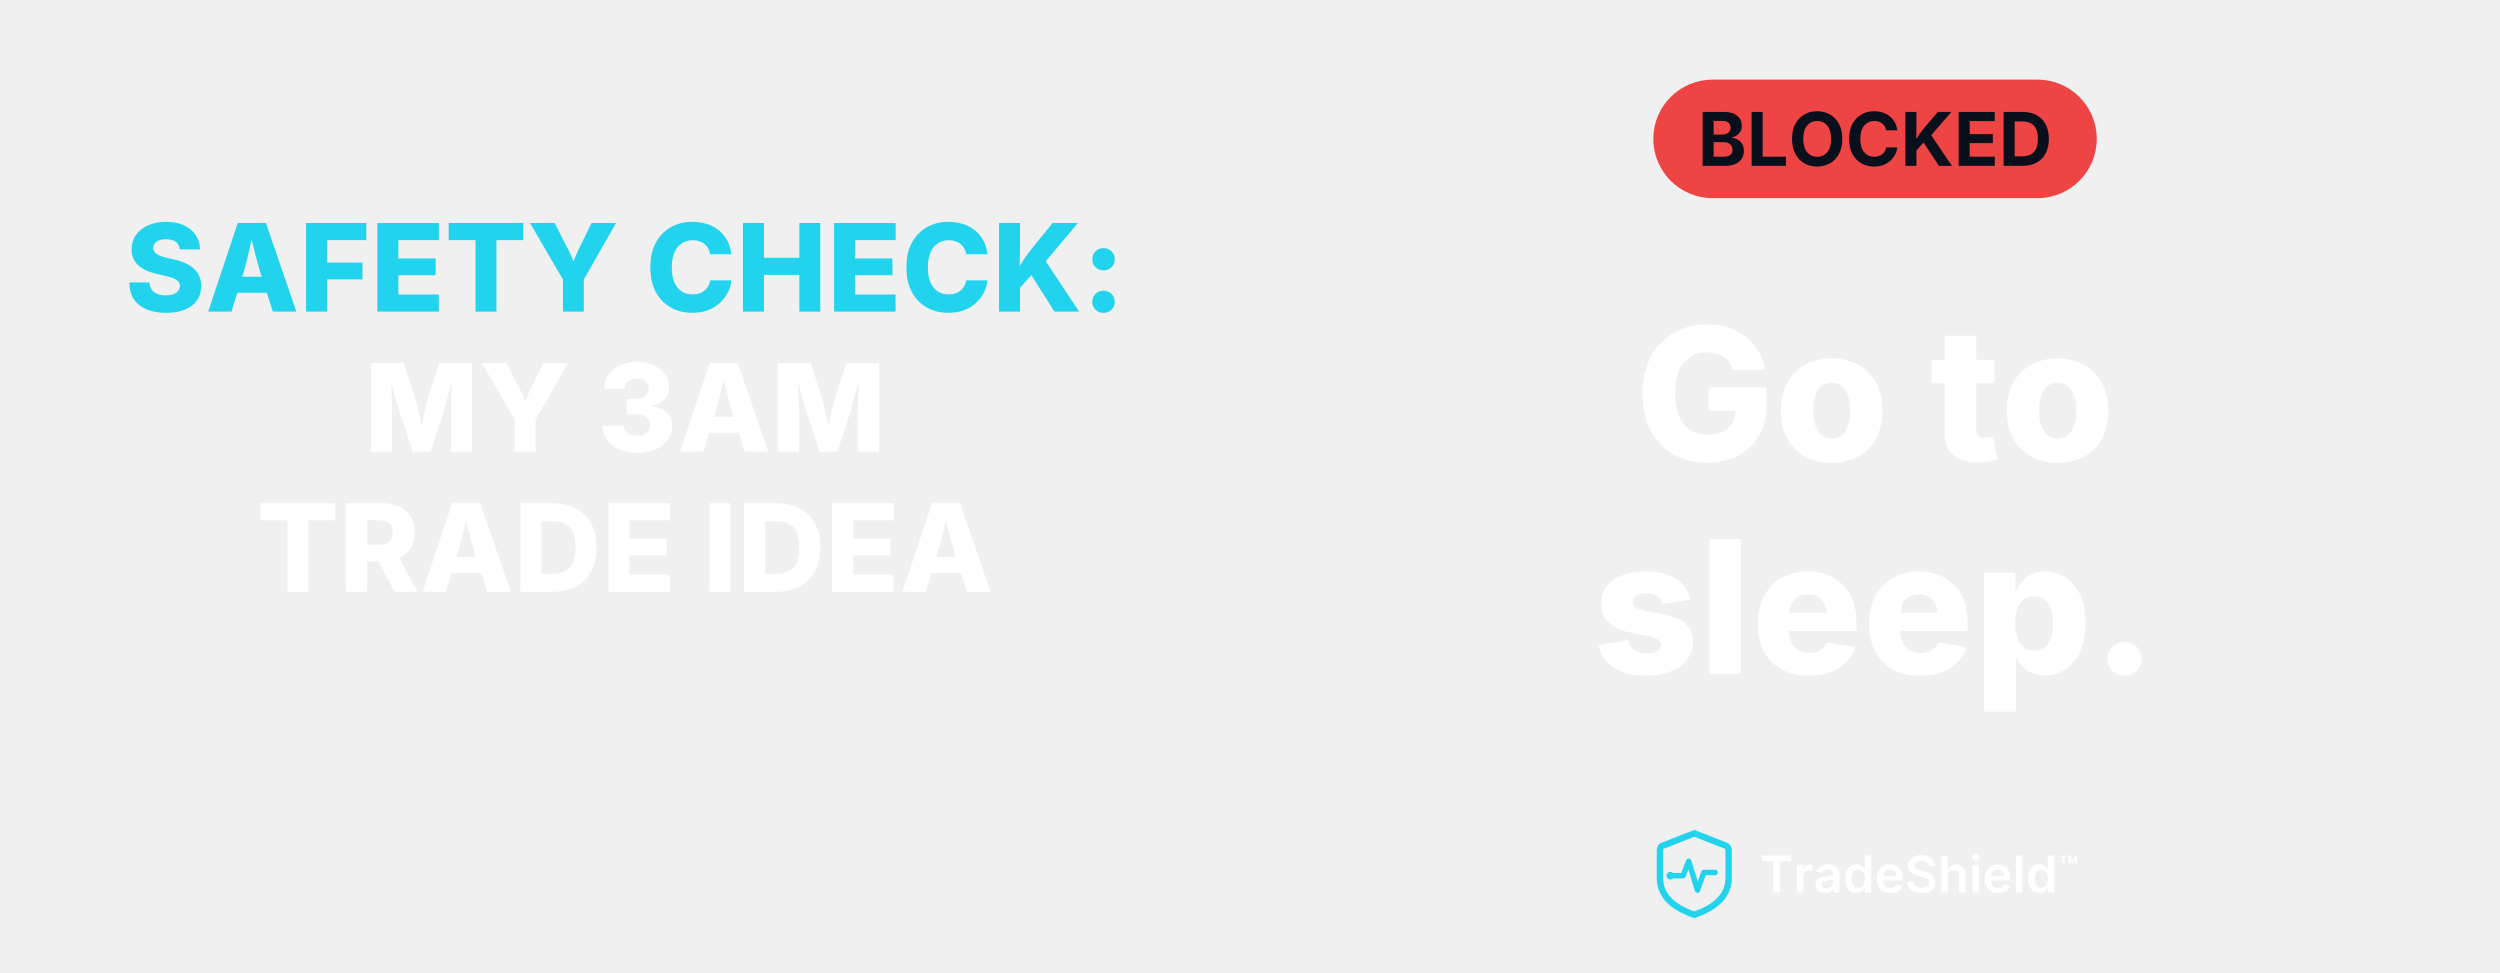
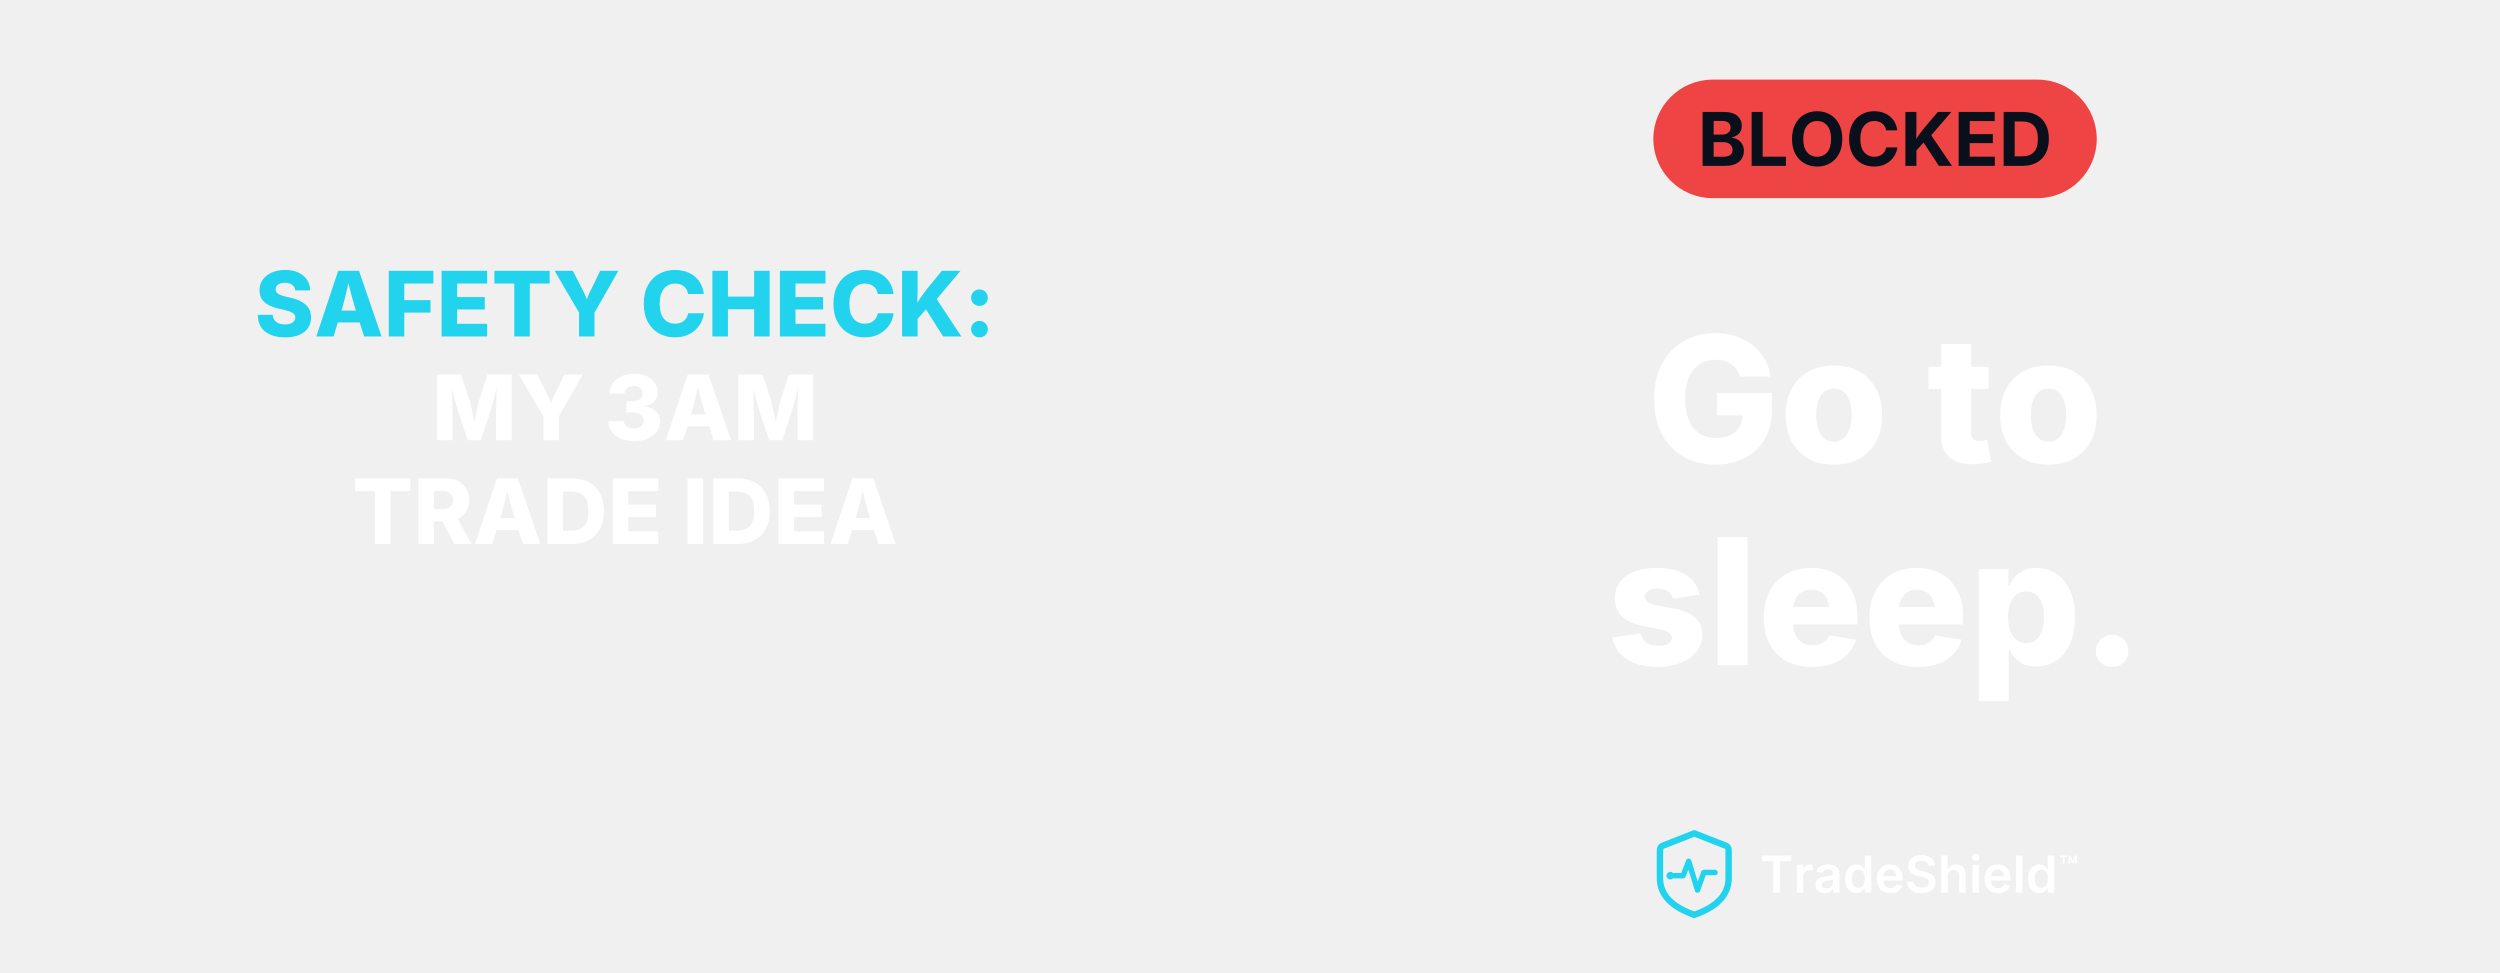
<svg xmlns="http://www.w3.org/2000/svg" width="9in" height="3.5in" viewBox="0 0 2700 1050">
  <rect x="1785.6" y="86.0" width="478.9" height="128.0" rx="64.0" fill="#EF4444" />
  <path fill="#0A0F1C" d="M1838.828 179.102V120.898H1861.914Q1871.484 120.898 1876.309 125.117Q1881.133 129.336 1881.133 135.859Q1881.133 141.016 1878.145 144.18Q1875.156 147.344 1870.664 148.359V148.945Q1873.945 149.102 1876.855 150.82Q1879.766 152.539 1881.582 155.645Q1883.398 158.75 1883.398 163.047Q1883.398 167.656 1881.133 171.289Q1878.867 174.922 1874.414 177.012Q1869.961 179.102 1863.398 179.102ZM1850.742 169.297H1861.055Q1866.328 169.297 1868.73 167.266Q1871.133 165.234 1871.133 161.914Q1871.133 158.281 1868.496 155.898Q1865.859 153.516 1861.367 153.516H1850.742ZM1850.742 145.352H1860.156Q1863.984 145.352 1866.523 143.32Q1869.062 141.289 1869.062 137.773Q1869.062 134.609 1866.816 132.617Q1864.57 130.625 1860.391 130.625H1850.742Z M1891.758 179.102V120.898H1903.672V169.219H1928.789V179.102Z M1962.539 179.883Q1954.844 179.883 1948.691 176.367Q1942.539 172.852 1938.965 166.172Q1935.391 159.492 1935.391 150.039Q1935.391 140.547 1938.965 133.848Q1942.539 127.148 1948.691 123.633Q1954.844 120.117 1962.539 120.117Q1970.273 120.117 1976.406 123.633Q1982.539 127.148 1986.113 133.848Q1989.688 140.547 1989.688 150.039Q1989.688 159.531 1986.113 166.191Q1982.539 172.852 1976.406 176.367Q1970.273 179.883 1962.539 179.883ZM1962.539 169.297Q1969.336 169.297 1973.457 164.355Q1977.578 159.414 1977.578 150.039Q1977.578 140.625 1973.457 135.664Q1969.336 130.703 1962.539 130.703Q1955.781 130.703 1951.641 135.684Q1947.5 140.664 1947.5 150.039Q1947.5 159.375 1951.641 164.336Q1955.781 169.297 1962.539 169.297Z M2024.062 179.883Q2016.289 179.883 2010.195 176.367Q2004.102 172.852 2000.566 166.172Q1997.031 159.492 1997.031 150.039Q1997.031 140.547 2000.586 133.848Q2004.141 127.148 2010.273 123.633Q2016.406 120.117 2024.062 120.117Q2030.664 120.117 2036.016 122.559Q2041.367 125.0 2044.805 129.629Q2048.242 134.258 2049.102 140.781H2037.031Q2036.211 136.055 2032.754 133.379Q2029.297 130.703 2024.297 130.703Q2017.5 130.703 2013.32 135.742Q2009.141 140.781 2009.141 150.039Q2009.141 159.492 2013.34 164.395Q2017.539 169.297 2024.258 169.297Q2029.219 169.297 2032.715 166.621Q2036.211 163.945 2037.07 159.18H2049.141Q2048.477 164.609 2045.312 169.316Q2042.148 174.023 2036.777 176.953Q2031.406 179.883 2024.062 179.883Z M2057.812 179.102V120.898H2069.727V136.797L2069.531 150.039Q2071.445 146.992 2073.594 144.062Q2075.742 141.133 2078.633 137.617L2092.891 120.898H2107.461L2085.703 146.094L2108.086 179.102H2093.984L2077.461 153.945L2069.727 162.461V179.102Z M2115.352 179.102V120.898H2154.297V130.781H2127.266V144.844H2152.266V154.57H2127.266V169.219H2154.375V179.102Z M2184.414 179.102H2163.945V120.898H2184.609Q2193.359 120.898 2199.668 124.395Q2205.977 127.891 2209.375 134.395Q2212.773 140.898 2212.773 149.961Q2212.773 159.062 2209.375 165.586Q2205.977 172.109 2199.609 175.605Q2193.242 179.102 2184.414 179.102ZM2175.859 168.828H2183.828Q2192.227 168.828 2196.562 164.297Q2200.898 159.766 2200.898 149.961Q2200.898 140.195 2196.582 135.684Q2192.266 131.172 2183.906 131.172H2175.859Z" />
-   <path fill="#22D3EE" d="M179.39 337.846Q161.403 337.846 150.642 329.687Q139.882 321.529 139.625 304.955H161.403Q161.788 311.957 166.574 315.49Q171.36 319.024 179.133 319.024Q186.199 319.024 190.246 316.165Q194.293 313.306 194.293 308.745Q194.293 304.634 190.471 302.225Q186.649 299.816 178.812 298.017L168.662 295.64Q156.263 292.814 149.197 286.39Q142.131 279.966 142.131 269.173Q142.131 260.308 146.916 253.66Q151.702 247.011 160.118 243.285Q168.533 239.559 179.39 239.559Q190.503 239.559 198.662 243.317Q206.82 247.075 211.317 253.788Q215.814 260.501 215.942 269.366H194.165Q193.715 264.163 189.925 261.272Q186.135 258.381 179.325 258.381Q172.516 258.381 169.047 261.015Q165.578 263.649 165.578 267.632Q165.578 272.064 169.433 274.473Q173.287 276.882 179.711 278.296L187.998 280.223Q201.874 283.306 209.55 290.308Q217.227 297.31 217.227 308.809Q217.227 322.428 207.206 330.137Q197.184 337.846 179.39 337.846Z M224.872 336.561 256.799 240.844H287.184L320.075 336.561H294.636L288.148 316.197H256.285L250.054 336.561ZM261.617 298.852H282.623L281.338 294.741Q278.833 286.518 276.456 277.525Q274.079 268.531 271.767 258.895Q269.582 268.595 267.43 277.589Q265.278 286.582 262.901 294.741Z M330.546 336.561V240.844H395.621V259.345H353.223V283.627H391.445V301.743H353.223V336.561Z M407.57 336.561V240.844H473.994V259.345H430.246V279.131H470.525V297.246H430.246V318.06H473.929V336.561Z M484.593 259.345V240.844H565.15V259.345H536.178V336.561H513.565V259.345Z M607.998 336.561V301.872L572.409 240.844H599.004L614.036 270.201Q617.056 276.047 619.368 282.535Q621.617 276.047 624.507 270.201L638.833 240.844H665.3L630.546 301.872V336.561Z M747.655 337.846Q734.743 337.846 724.497 332.128Q714.251 326.411 708.308 315.458Q702.366 304.505 702.366 288.767Q702.366 272.964 708.373 261.979Q714.379 250.994 724.657 245.276Q734.936 239.559 747.655 239.559Q759.026 239.559 768.084 243.67Q777.141 247.782 782.859 255.619Q788.576 263.456 789.925 274.634H766.991Q765.899 267.632 760.921 263.552Q755.942 259.473 748.233 259.473Q737.698 259.473 731.627 267.15Q725.557 274.827 725.557 288.767Q725.557 303.156 731.66 310.544Q737.762 317.931 748.105 317.931Q755.814 317.931 760.824 313.852Q765.835 309.773 767.056 302.771H789.989Q789.347 309.195 786.296 315.426Q783.244 321.657 777.912 326.732Q772.58 331.807 765.0 334.827Q757.42 337.846 747.655 337.846Z M802.388 336.561V240.844H825.064V278.424H863.287V240.844H885.899V336.561H863.287V296.925H825.064V336.561Z M900.867 336.561V240.844H967.291V259.345H923.544V279.131H963.822V297.246H923.544V318.06H967.227V336.561Z M1024.208 337.846Q1011.296 337.846 1001.049 332.128Q990.803 326.411 984.861 315.458Q978.919 304.505 978.919 288.767Q978.919 272.964 984.925 261.979Q990.931 250.994 1001.21 245.276Q1011.488 239.559 1024.208 239.559Q1035.578 239.559 1044.636 243.67Q1053.694 247.782 1059.411 255.619Q1065.128 263.456 1066.478 274.634H1043.544Q1042.452 267.632 1037.473 263.552Q1032.495 259.473 1024.786 259.473Q1014.251 259.473 1008.18 267.15Q1002.109 274.827 1002.109 288.767Q1002.109 303.156 1008.212 310.544Q1014.315 317.931 1024.657 317.931Q1032.366 317.931 1037.377 313.852Q1042.388 309.773 1043.608 302.771H1066.542Q1065.899 309.195 1062.848 315.426Q1059.797 321.657 1054.465 326.732Q1049.133 331.807 1041.552 334.827Q1033.972 337.846 1024.208 337.846Z M1078.94 336.561V240.844H1101.617V264.355L1101.231 287.482Q1104.058 282.6 1107.398 277.814Q1110.739 273.028 1115.557 266.989L1136.884 240.844H1164.122L1129.433 282.15L1165.471 336.561H1138.812L1113.822 297.054L1101.617 310.865V336.561Z M1191.809 337.91Q1186.67 337.91 1183.169 334.473Q1179.668 331.036 1179.668 325.961Q1179.668 320.822 1183.169 317.385Q1186.67 313.949 1191.809 313.949Q1196.949 313.949 1200.45 317.385Q1203.951 320.822 1203.951 325.961Q1203.951 331.036 1200.45 334.473Q1196.949 337.91 1191.809 337.91ZM1191.809 291.979Q1186.67 291.979 1183.169 288.542Q1179.668 285.105 1179.668 280.03Q1179.668 274.891 1183.169 271.454Q1186.67 268.017 1191.809 268.017Q1196.949 268.017 1200.45 271.454Q1203.951 274.891 1203.951 280.03Q1203.951 285.105 1200.45 288.542Q1196.949 291.979 1191.809 291.979Z" />
-   <path fill="#FFFFFF" d="M400.664 487.859V392.141H435.996L448.201 429.4Q449.165 432.677 450.418 437.944Q451.67 443.212 452.955 449.315Q454.24 455.418 455.396 461.135Q456.488 455.418 457.741 449.347Q458.994 443.276 460.246 437.976Q461.499 432.677 462.463 429.4L474.475 392.141H509.872V487.859H487.066V446.617Q487.066 442.955 487.227 437.013Q487.388 431.071 487.58 424.133Q487.773 417.195 487.901 410.771Q486.296 417.58 484.529 424.454Q482.762 431.328 481.156 437.141Q479.55 442.955 478.394 446.617L464.775 487.859H445.824L432.013 446.617Q430.921 443.084 429.315 437.495Q427.709 431.906 425.942 425.257Q424.176 418.608 422.57 411.863Q422.698 418.158 422.891 424.839Q423.084 431.52 423.244 437.27Q423.405 443.019 423.405 446.617V487.859Z M555.931 487.859V453.169L520.343 392.141H546.938L561.97 421.499Q564.989 427.345 567.302 433.833Q569.55 427.345 572.441 421.499L586.767 392.141H613.233L578.48 453.169V487.859Z M688.009 489.143Q677.152 489.143 668.769 485.418Q660.385 481.692 655.567 475.107Q650.749 468.522 650.685 459.914H673.426Q673.555 464.732 677.73 467.687Q681.906 470.642 688.201 470.642Q694.433 470.642 698.383 467.43Q702.334 464.218 702.334 459.015Q702.334 453.812 697.966 450.535Q693.597 447.259 686.274 447.259H676.959V431.071H686.274Q692.634 431.071 696.681 427.891Q700.728 424.711 700.728 419.636Q700.728 414.754 697.259 411.702Q693.79 408.651 688.266 408.651Q682.42 408.651 678.405 411.67Q674.39 414.69 674.325 419.7H652.548Q652.612 411.221 657.27 404.732Q661.927 398.244 669.989 394.55Q678.051 390.857 688.33 390.857Q698.48 390.857 706.221 394.454Q713.961 398.051 718.298 404.251Q722.634 410.45 722.634 418.223Q722.634 426.253 717.398 431.52Q712.163 436.788 703.876 438.009V438.715Q714.861 440.064 720.482 445.974Q726.103 451.884 726.103 460.749Q726.103 469.036 721.253 475.428Q716.403 481.82 707.794 485.482Q699.186 489.143 688.009 489.143Z M734.454 487.859 766.381 392.141H796.767L829.657 487.859H804.218L797.73 467.495H765.867L759.636 487.859ZM771.199 450.15H792.206L790.921 446.039Q788.415 437.816 786.039 428.822Q783.662 419.829 781.349 410.193Q779.165 419.893 777.013 428.887Q774.861 437.88 772.484 446.039Z M840.128 487.859V392.141H875.46L887.666 429.4Q888.63 432.677 889.882 437.944Q891.135 443.212 892.42 449.315Q893.704 455.418 894.861 461.135Q895.953 455.418 897.206 449.347Q898.458 443.276 899.711 437.976Q900.964 432.677 901.927 429.4L913.94 392.141H949.336V487.859H926.531V446.617Q926.531 442.955 926.692 437.013Q926.852 431.071 927.045 424.133Q927.238 417.195 927.366 410.771Q925.76 417.58 923.994 424.454Q922.227 431.328 920.621 437.141Q919.015 442.955 917.859 446.617L904.24 487.859H885.289L871.478 446.617Q870.385 443.084 868.779 437.495Q867.173 431.906 865.407 425.257Q863.64 418.608 862.034 411.863Q862.163 418.158 862.355 424.839Q862.548 431.52 862.709 437.27Q862.869 443.019 862.869 446.617V487.859Z" />
-   <path fill="#FFFFFF" d="M281.435 561.94V543.439H361.991V561.94H333.019V639.156H310.407V561.94Z M373.683 639.156V543.439H412.869Q429.058 543.439 438.405 552.015Q447.752 560.591 447.752 575.238Q447.752 585.131 443.415 592.069Q439.079 599.006 431.113 602.604L451.092 639.156H426.231L408.694 606.201H396.36V639.156ZM396.36 588.278H408.116Q424.24 588.278 424.24 575.238Q424.24 561.812 408.051 561.812H396.36Z M456.36 639.156 488.287 543.439H518.672L551.563 639.156H526.124L519.636 618.792H487.773L481.542 639.156ZM493.105 601.448H514.111L512.827 597.336Q510.321 589.113 507.944 580.12Q505.567 571.126 503.255 561.49Q501.071 571.191 498.919 580.184Q496.767 589.178 494.39 597.336Z M597.238 639.156H562.034V543.439H597.238Q611.82 543.439 622.355 549.188Q632.891 554.938 638.608 565.666Q644.325 576.394 644.325 591.298Q644.325 606.266 638.608 616.961Q632.891 627.657 622.355 633.407Q611.82 639.156 597.238 639.156ZM584.711 619.756H596.274Q608.608 619.756 615.128 613.3Q621.649 606.844 621.649 591.298Q621.649 575.752 615.096 569.296Q608.544 562.839 595.953 562.839H584.711Z M657.109 639.156V543.439H723.533V561.94H679.786V581.726H720.064V599.842H679.786V620.655H723.469V639.156Z M788.801 543.439V639.156H766.124V543.439Z M838.908 639.156H803.704V543.439H838.908Q853.49 543.439 864.026 549.188Q874.561 554.938 880.278 565.666Q885.996 576.394 885.996 591.298Q885.996 606.266 880.278 616.961Q874.561 627.657 864.026 633.407Q853.49 639.156 838.908 639.156ZM826.381 619.756H837.944Q850.278 619.756 856.799 613.3Q863.319 606.844 863.319 591.298Q863.319 575.752 856.767 569.296Q850.214 562.839 837.623 562.839H826.381Z M898.779 639.156V543.439H965.203V561.94H921.456V581.726H961.734V599.842H921.456V620.655H965.139V639.156Z M974.582 639.156 1006.51 543.439H1036.895L1069.786 639.156H1044.347L1037.859 618.792H1005.996L999.764 639.156ZM1011.328 601.448H1032.334L1031.049 597.336Q1028.544 589.113 1026.167 580.12Q1023.79 571.126 1021.478 561.49Q1019.293 571.191 1017.141 580.184Q1014.989 589.178 1012.612 597.336Z" />
-   <path fill="#FFFFFF" d="M1843.701 499.707Q1822.9 499.707 1807.178 490.674Q1791.455 481.641 1782.666 464.941Q1773.877 448.242 1773.877 425.293Q1773.877 401.465 1783.154 384.717Q1792.432 367.969 1808.154 359.131Q1823.877 350.293 1843.311 350.293Q1860.01 350.293 1873.584 356.592Q1887.158 362.891 1895.801 374.072Q1904.443 385.254 1906.201 399.707H1871.338Q1868.896 390.625 1861.816 385.596Q1854.736 380.566 1843.896 380.566Q1827.979 380.566 1818.555 392.139Q1809.131 403.711 1809.131 424.805Q1809.131 446.094 1818.311 457.764Q1827.49 469.434 1843.994 469.434Q1858.447 469.434 1866.309 462.5Q1874.17 455.566 1874.463 443.75H1845.361V418.457H1907.764V437.598Q1907.764 457.031 1899.512 470.947Q1891.26 484.863 1876.807 492.285Q1862.354 499.707 1843.701 499.707Z M1978.271 499.805Q1961.182 499.805 1948.877 492.725Q1936.572 485.645 1929.98 472.998Q1923.389 460.352 1923.389 443.555Q1923.389 426.758 1929.98 414.062Q1936.572 401.367 1948.877 394.287Q1961.182 387.207 1978.271 387.207Q1995.361 387.207 2007.617 394.287Q2019.873 401.367 2026.465 414.062Q2033.057 426.758 2033.057 443.555Q2033.057 460.352 2026.465 472.998Q2019.873 485.645 2007.617 492.725Q1995.361 499.805 1978.271 499.805ZM1978.271 473.73Q1988.037 473.73 1993.213 465.381Q1998.389 457.031 1998.389 443.359Q1998.389 429.688 1993.213 421.484Q1988.037 413.281 1978.271 413.281Q1968.506 413.281 1963.33 421.484Q1958.154 429.688 1958.154 443.359Q1958.154 457.031 1963.33 465.381Q1968.506 473.73 1978.271 473.73Z M2154.053 388.574V413.867H2134.424V464.355Q2134.424 472.852 2143.115 472.852Q2144.873 472.852 2148.047 472.412Q2151.221 471.973 2152.588 471.68L2156.982 496.484Q2151.221 498.145 2145.85 498.73Q2140.479 499.316 2135.693 499.316Q2118.311 499.316 2109.326 491.162Q2100.342 483.008 2100.342 467.383V413.867H2085.889V388.574H2100.342V362.598H2134.424V388.574Z M2222.217 499.805Q2205.127 499.805 2192.822 492.725Q2180.518 485.645 2173.926 472.998Q2167.334 460.352 2167.334 443.555Q2167.334 426.758 2173.926 414.062Q2180.518 401.367 2192.822 394.287Q2205.127 387.207 2222.217 387.207Q2239.307 387.207 2251.562 394.287Q2263.818 401.367 2270.41 414.062Q2277.002 426.758 2277.002 443.555Q2277.002 460.352 2270.41 472.998Q2263.818 485.645 2251.562 492.725Q2239.307 499.805 2222.217 499.805ZM2222.217 473.73Q2231.982 473.73 2237.158 465.381Q2242.334 457.031 2242.334 443.359Q2242.334 429.688 2237.158 421.484Q2231.982 413.281 2222.217 413.281Q2212.451 413.281 2207.275 421.484Q2202.1 429.688 2202.1 443.359Q2202.1 457.031 2207.275 465.381Q2212.451 473.73 2222.217 473.73Z" />
-   <path fill="#FFFFFF" d="M1777.441 729.805Q1756.445 729.805 1742.92 720.967Q1729.395 712.129 1726.562 696.504L1758.203 691.523Q1760.254 698.652 1765.137 702.266Q1770.02 705.879 1778.711 705.879Q1785.84 705.879 1789.941 703.389Q1794.043 700.898 1794.043 696.797Q1794.043 689.668 1780.664 687.031L1761.621 683.32Q1729.297 677.168 1729.297 651.875Q1729.297 635.566 1742.334 626.387Q1755.371 617.207 1777.344 617.207Q1797.852 617.207 1810.254 625.312Q1822.656 633.418 1825.488 647.48L1795.41 652.266Q1792.09 640.645 1777.93 640.645Q1771.777 640.645 1767.529 643.135Q1763.281 645.625 1763.281 649.824Q1763.281 653.145 1765.918 655.635Q1768.555 658.125 1775.586 659.492L1796.484 663.398Q1828.613 669.453 1828.613 692.891Q1828.613 704.121 1822.021 712.422Q1815.43 720.723 1803.906 725.264Q1792.383 729.805 1777.441 729.805Z M1880.176 582.246V727.754H1846.094V582.246Z M1953.613 729.805Q1927.93 729.805 1913.232 714.814Q1898.535 699.824 1898.535 673.555Q1898.535 656.758 1905.127 644.062Q1911.719 631.367 1923.828 624.287Q1935.938 617.207 1952.344 617.207Q1967.676 617.207 1979.541 623.604Q1991.406 630.0 1998.193 642.451Q2004.98 654.902 2004.98 672.871V681.465H1932.031Q1932.52 693.281 1938.525 699.189Q1944.531 705.098 1954.199 705.098Q1961.035 705.098 1966.016 702.217Q1970.996 699.336 1973.047 693.867L2003.418 698.848Q1999.316 713.008 1986.377 721.406Q1973.438 729.805 1953.613 729.805ZM1932.227 661.641H1972.656Q1971.68 652.363 1966.602 647.139Q1961.523 641.914 1952.637 641.914Q1943.652 641.914 1938.428 647.236Q1933.203 652.559 1932.227 661.641Z M2073.73 729.805Q2048.047 729.805 2033.35 714.814Q2018.652 699.824 2018.652 673.555Q2018.652 656.758 2025.244 644.062Q2031.836 631.367 2043.945 624.287Q2056.055 617.207 2072.461 617.207Q2087.793 617.207 2099.658 623.604Q2111.523 630.0 2118.311 642.451Q2125.098 654.902 2125.098 672.871V681.465H2052.148Q2052.637 693.281 2058.643 699.189Q2064.648 705.098 2074.316 705.098Q2081.152 705.098 2086.133 702.217Q2091.113 699.336 2093.164 693.867L2123.535 698.848Q2119.434 713.008 2106.494 721.406Q2093.555 729.805 2073.73 729.805ZM2052.344 661.641H2092.773Q2091.797 652.363 2086.719 647.139Q2081.641 641.914 2072.754 641.914Q2063.77 641.914 2058.545 647.236Q2053.32 652.559 2052.344 661.641Z M2142.969 768.574V618.574H2176.66V637.324H2177.832Q2179.883 632.441 2183.789 627.803Q2187.695 623.164 2193.848 620.186Q2200.0 617.207 2208.691 617.207Q2220.215 617.207 2230.127 623.262Q2240.039 629.316 2246.143 641.719Q2252.246 654.121 2252.246 673.262Q2252.246 691.816 2246.338 704.268Q2240.43 716.719 2230.518 723.018Q2220.605 729.316 2208.496 729.316Q2195.996 729.316 2188.525 723.408Q2181.055 717.5 2177.832 710.078H2177.051V768.574ZM2196.875 702.754Q2206.738 702.754 2211.963 694.648Q2217.188 686.543 2217.188 673.262Q2217.188 659.98 2211.963 651.924Q2206.738 643.867 2196.875 643.867Q2187.109 643.867 2181.689 651.777Q2176.27 659.688 2176.27 673.262Q2176.27 686.641 2181.689 694.697Q2187.109 702.754 2196.875 702.754Z M2294.531 729.805Q2286.719 729.805 2281.396 724.58Q2276.074 719.355 2276.074 711.641Q2276.074 703.828 2281.396 698.604Q2286.719 693.379 2294.531 693.379Q2302.344 693.379 2307.666 698.604Q2312.988 703.828 2312.988 711.641Q2312.988 719.355 2307.666 724.58Q2302.344 729.805 2294.531 729.805Z" />
+   <path fill="#22D3EE" d="M307.881 364.33Q294.557 364.33 286.587 358.287Q278.616 352.244 278.426 339.967H294.557Q294.843 345.153 298.388 347.771Q301.933 350.388 307.691 350.388Q312.925 350.388 315.923 348.27Q318.921 346.153 318.921 342.774Q318.921 339.729 316.09 337.944Q313.258 336.16 307.453 334.828L299.935 333.067Q290.751 330.973 285.516 326.215Q280.282 321.456 280.282 313.462Q280.282 306.895 283.827 301.97Q287.372 297.045 293.606 294.285Q299.839 291.525 307.881 291.525Q316.113 291.525 322.157 294.309Q328.2 297.093 331.531 302.065Q334.862 307.038 334.957 313.605H318.826Q318.493 309.75 315.685 307.609Q312.878 305.468 307.834 305.468Q302.79 305.468 300.22 307.419Q297.65 309.369 297.65 312.32Q297.65 315.603 300.506 317.388Q303.361 319.172 308.119 320.219L314.258 321.646Q324.536 323.931 330.222 329.117Q335.909 334.304 335.909 342.822Q335.909 352.91 328.486 358.62Q321.062 364.33 307.881 364.33Z M341.571 363.379 365.221 292.477H387.729L412.093 363.379H393.249L388.443 348.294H364.841L360.225 363.379ZM368.79 335.446H384.35L383.399 332.401Q381.543 326.31 379.782 319.648Q378.022 312.986 376.309 305.848Q374.691 313.034 373.097 319.695Q371.502 326.357 369.742 332.401Z M419.849 363.379V292.477H468.053V306.181H436.646V324.168H464.96V337.587H436.646V363.379Z M476.903 363.379V292.477H526.106V306.181H493.701V320.837H523.537V334.256H493.701V349.674H526.059V363.379Z M533.958 306.181V292.477H593.63V306.181H572.169V363.379H555.419V306.181Z M625.369 363.379V337.683L599.007 292.477H618.707L629.842 314.223Q632.078 318.553 633.791 323.36Q635.457 318.553 637.598 314.223L648.21 292.477H667.815L642.071 337.683V363.379Z M728.819 364.33Q719.254 364.33 711.664 360.095Q704.074 355.86 699.673 347.747Q695.271 339.634 695.271 327.975Q695.271 316.269 699.72 308.132Q704.17 299.995 711.783 295.76Q719.397 291.525 728.819 291.525Q737.241 291.525 743.951 294.571Q750.66 297.616 754.895 303.421Q759.13 309.227 760.13 317.507H743.142Q742.333 312.32 738.645 309.298Q734.957 306.276 729.247 306.276Q721.443 306.276 716.946 311.963Q712.449 317.649 712.449 327.975Q712.449 338.634 716.97 344.107Q721.491 349.579 729.152 349.579Q734.862 349.579 738.574 346.557Q742.285 343.536 743.189 338.349H760.177Q759.701 343.107 757.441 347.723Q755.181 352.339 751.231 356.098Q747.282 359.857 741.667 362.094Q736.052 364.33 728.819 364.33Z M769.361 363.379V292.477H786.159V320.314H814.472V292.477H831.222V363.379H814.472V334.019H786.159V363.379Z M842.309 363.379V292.477H891.512V306.181H859.107V320.837H888.942V334.256H859.107V349.674H891.464V363.379Z M933.672 364.33Q924.108 364.33 916.518 360.095Q908.928 355.86 904.527 347.747Q900.125 339.634 900.125 327.975Q900.125 316.269 904.574 308.132Q909.023 299.995 916.637 295.76Q924.251 291.525 933.672 291.525Q942.095 291.525 948.804 294.571Q955.514 297.616 959.749 303.421Q963.984 309.227 964.983 317.507H947.995Q947.187 312.32 943.499 309.298Q939.811 306.276 934.101 306.276Q926.297 306.276 921.8 311.963Q917.303 317.649 917.303 327.975Q917.303 338.634 921.824 344.107Q926.344 349.579 934.005 349.579Q939.716 349.579 943.427 346.557Q947.139 343.536 948.043 338.349H965.031Q964.555 343.107 962.295 347.723Q960.034 352.339 956.085 356.098Q952.135 359.857 946.52 362.094Q940.905 364.33 933.672 364.33Z M974.215 363.379V292.477H991.012V309.893L990.727 327.024Q992.821 323.407 995.295 319.862Q997.769 316.317 1001.338 311.844L1017.137 292.477H1037.313L1011.617 323.074L1038.312 363.379H1018.564L1000.054 334.114L991.012 344.345V363.379Z M1057.822 364.378Q1054.015 364.378 1051.422 361.832Q1048.828 359.286 1048.828 355.527Q1048.828 351.72 1051.422 349.174Q1054.015 346.629 1057.822 346.629Q1061.629 346.629 1064.222 349.174Q1066.815 351.72 1066.815 355.527Q1066.815 359.286 1064.222 361.832Q1061.629 364.378 1057.822 364.378ZM1057.822 330.355Q1054.015 330.355 1051.422 327.809Q1048.828 325.263 1048.828 321.504Q1048.828 317.697 1051.422 315.151Q1054.015 312.605 1057.822 312.605Q1061.629 312.605 1064.222 315.151Q1066.815 317.697 1066.815 321.504Q1066.815 325.263 1064.222 327.809Q1061.629 330.355 1057.822 330.355Z" />
+   <path fill="#FFFFFF" d="M471.788 475.451V404.549H497.96L507.001 432.148Q507.715 434.575 508.643 438.477Q509.571 442.379 510.522 446.9Q511.474 451.42 512.33 455.655Q513.139 451.42 514.067 446.924Q514.995 442.427 515.923 438.501Q516.851 434.575 517.565 432.148L526.463 404.549H552.683V475.451H535.79V444.901Q535.79 442.189 535.909 437.787Q536.028 433.386 536.171 428.246Q536.313 423.107 536.409 418.349Q535.219 423.393 533.91 428.484Q532.602 433.576 531.412 437.882Q530.222 442.189 529.366 444.901L519.278 475.451H505.24L495.01 444.901Q494.201 442.284 493.011 438.144Q491.821 434.004 490.513 429.079Q489.204 424.154 488.015 419.158Q488.11 423.821 488.252 428.77Q488.395 433.719 488.514 437.978Q488.633 442.236 488.633 444.901V475.451Z M586.801 475.451V449.755L560.439 404.549H580.139L591.274 426.296Q593.511 430.626 595.224 435.432Q596.889 430.626 599.03 426.296L609.642 404.549H629.247L603.503 449.755V475.451Z M684.636 476.403Q676.594 476.403 670.384 473.643Q664.174 470.883 660.606 466.005Q657.037 461.128 656.989 454.751H673.834Q673.929 458.32 677.022 460.509Q680.115 462.698 684.779 462.698Q689.394 462.698 692.321 460.319Q695.247 457.94 695.247 454.085Q695.247 450.231 692.012 447.804Q688.776 445.377 683.351 445.377H676.451V433.386H683.351Q688.062 433.386 691.06 431.03Q694.058 428.675 694.058 424.916Q694.058 421.299 691.488 419.039Q688.919 416.778 684.826 416.778Q680.496 416.778 677.522 419.015Q674.548 421.251 674.5 424.963H658.369Q658.417 418.682 661.867 413.876Q665.316 409.07 671.288 406.334Q677.26 403.597 684.874 403.597Q692.392 403.597 698.126 406.262Q703.86 408.927 707.072 413.519Q710.284 418.111 710.284 423.869Q710.284 429.817 706.406 433.719Q702.528 437.621 696.389 438.525V439.048Q704.527 440.048 708.69 444.425Q712.854 448.803 712.854 455.37Q712.854 461.508 709.261 466.243Q705.669 470.978 699.292 473.69Q692.916 476.403 684.636 476.403Z M719.04 475.451 742.69 404.549H765.197L789.561 475.451H770.717L765.911 460.366H742.309L737.693 475.451ZM746.259 447.518H761.819L760.867 444.473Q759.011 438.382 757.251 431.72Q755.49 425.058 753.777 417.921Q752.159 425.106 750.565 431.768Q748.971 438.43 747.21 444.473Z M797.317 475.451V404.549H823.489L832.53 432.148Q833.244 434.575 834.172 438.477Q835.1 442.379 836.052 446.9Q837.003 451.42 837.86 455.655Q838.669 451.42 839.597 446.924Q840.525 442.427 841.453 438.501Q842.38 434.575 843.094 432.148L851.993 404.549H878.212V475.451H861.319V444.901Q861.319 442.189 861.438 437.787Q861.557 433.386 861.7 428.246Q861.843 423.107 861.938 418.349Q860.748 423.393 859.44 428.484Q858.131 433.576 856.941 437.882Q855.752 442.189 854.895 444.901L844.807 475.451H830.77L820.539 444.901Q819.73 442.284 818.54 438.144Q817.351 434.004 816.042 429.079Q814.734 424.154 813.544 419.158Q813.639 423.821 813.782 428.77Q813.925 433.719 814.044 437.978Q814.163 442.236 814.163 444.901V475.451Z" />
+   <path fill="#FFFFFF" d="M383.47 530.326V516.621H443.142V530.326H421.681V587.523H404.931V530.326Z M451.802 587.523V516.621H480.829Q492.821 516.621 499.744 522.974Q506.668 529.327 506.668 540.176Q506.668 547.504 503.456 552.643Q500.244 557.783 494.343 560.447L509.142 587.523H490.727L477.736 563.112H468.6V587.523ZM468.6 549.836H477.308Q489.252 549.836 489.252 540.176Q489.252 530.231 477.26 530.231H468.6Z M513.044 587.523 536.694 516.621H559.202L583.565 587.523H564.722L559.916 572.439H536.313L531.698 587.523ZM540.263 559.591H555.823L554.872 556.545Q553.016 550.454 551.255 543.793Q549.494 537.131 547.781 529.993Q546.163 537.178 544.569 543.84Q542.975 550.502 541.215 556.545Z M617.398 587.523H591.322V516.621H617.398Q628.2 516.621 636.004 520.88Q643.808 525.139 648.043 533.086Q652.278 541.033 652.278 552.072Q652.278 563.16 648.043 571.083Q643.808 579.005 636.004 583.264Q628.2 587.523 617.398 587.523ZM608.119 573.153H616.685Q625.821 573.153 630.651 568.37Q635.481 563.588 635.481 552.072Q635.481 540.557 630.627 535.774Q625.773 530.992 616.447 530.992H608.119Z M661.748 587.523V516.621H710.951V530.326H678.545V544.982H708.381V558.401H678.545V573.819H710.903V587.523Z M759.297 516.621V587.523H742.499V516.621Z M796.413 587.523H770.337V516.621H796.413Q807.215 516.621 815.019 520.88Q822.823 525.139 827.058 533.086Q831.293 541.033 831.293 552.072Q831.293 563.16 827.058 571.083Q822.823 579.005 815.019 583.264Q807.215 587.523 796.413 587.523ZM787.134 573.153H795.7Q804.836 573.153 809.666 568.37Q814.496 563.588 814.496 552.072Q814.496 540.557 809.642 535.774Q804.788 530.992 795.462 530.992H787.134Z M840.763 587.523V516.621H889.966V530.326H857.56V544.982H887.396V558.401H857.56V573.819H889.918V587.523Z M896.913 587.523 920.563 516.621H943.07L967.434 587.523H948.59L943.784 572.439H920.182L915.566 587.523ZM924.132 559.591H939.692L938.74 556.545Q936.884 550.454 935.124 543.793Q933.363 537.131 931.65 529.993Q930.032 537.178 928.438 543.84Q926.844 550.502 925.083 556.545Z" />
+   <path fill="#FFFFFF" d="M1852.766 501.722Q1833.005 501.722 1818.069 493.14Q1803.132 484.559 1794.783 468.694Q1786.433 452.83 1786.433 431.028Q1786.433 408.392 1795.247 392.481Q1804.06 376.57 1818.997 368.174Q1833.933 359.778 1852.395 359.778Q1868.259 359.778 1881.155 365.762Q1894.05 371.746 1902.261 382.369Q1910.471 392.991 1912.141 406.722H1879.021Q1876.702 398.094 1869.976 393.316Q1863.25 388.538 1852.952 388.538Q1837.83 388.538 1828.877 399.532Q1819.924 410.525 1819.924 430.564Q1819.924 450.789 1828.645 461.875Q1837.366 472.962 1853.044 472.962Q1866.775 472.962 1874.243 466.375Q1881.711 459.788 1881.99 448.562H1854.343V424.534H1913.625V442.718Q1913.625 461.18 1905.786 474.4Q1897.947 487.62 1884.216 494.671Q1870.486 501.722 1852.766 501.722Z M1980.608 501.814Q1964.373 501.814 1952.683 495.088Q1940.994 488.362 1934.731 476.348Q1928.469 464.334 1928.469 448.377Q1928.469 432.42 1934.731 420.359Q1940.994 408.299 1952.683 401.573Q1964.373 394.847 1980.608 394.847Q1996.843 394.847 2008.486 401.573Q2020.129 408.299 2026.392 420.359Q2032.654 432.42 2032.654 448.377Q2032.654 464.334 2026.392 476.348Q2020.129 488.362 2008.486 495.088Q1996.843 501.814 1980.608 501.814ZM1980.608 477.044Q1989.885 477.044 1994.802 469.112Q1999.719 461.18 1999.719 448.191Q1999.719 435.203 1994.802 427.41Q1989.885 419.617 1980.608 419.617Q1971.331 419.617 1966.414 427.41Q1961.497 435.203 1961.497 448.191Q1961.497 461.18 1966.414 469.112Q1971.331 477.044 1980.608 477.044Z M2147.6 396.146V420.174H2128.953V468.138Q2128.953 476.209 2137.209 476.209Q2138.879 476.209 2141.895 475.792Q2144.91 475.374 2146.208 475.096L2150.383 498.66Q2144.91 500.237 2139.807 500.794Q2134.705 501.351 2130.159 501.351Q2113.645 501.351 2105.11 493.604Q2096.575 485.857 2096.575 471.014V420.174H2082.844V396.146H2096.575V371.468H2128.953V396.146Z M2212.356 501.814Q2196.121 501.814 2184.431 495.088Q2172.742 488.362 2166.479 476.348Q2160.217 464.334 2160.217 448.377Q2160.217 432.42 2166.479 420.359Q2172.742 408.299 2184.431 401.573Q2196.121 394.847 2212.356 394.847Q2228.591 394.847 2240.234 401.573Q2251.877 408.299 2258.14 420.359Q2264.402 432.42 2264.402 448.377Q2264.402 464.334 2258.14 476.348Q2251.877 488.362 2240.234 495.088Q2228.591 501.814 2212.356 501.814ZM2212.356 477.044Q2221.633 477.044 2226.55 469.112Q2231.467 461.18 2231.467 448.191Q2231.467 435.203 2226.55 427.41Q2221.633 419.617 2212.356 419.617Q2203.079 419.617 2198.162 427.41Q2193.245 435.203 2193.245 448.191Q2193.245 461.18 2198.162 469.112Q2203.079 477.044 2212.356 477.044Z" />
+   <path fill="#FFFFFF" d="M1789.819 720.314Q1769.873 720.314 1757.024 711.918Q1744.175 703.522 1741.484 688.679L1771.543 683.947Q1773.491 690.72 1778.13 694.152Q1782.769 697.585 1791.025 697.585Q1797.798 697.585 1801.694 695.219Q1805.591 692.854 1805.591 688.957Q1805.591 682.185 1792.881 679.68L1774.79 676.154Q1744.082 670.31 1744.082 646.281Q1744.082 630.788 1756.467 622.067Q1768.853 613.347 1789.727 613.347Q1809.209 613.347 1820.991 621.047Q1832.773 628.747 1835.464 642.106L1806.89 646.652Q1803.735 635.612 1790.283 635.612Q1784.438 635.612 1780.403 637.978Q1776.367 640.344 1776.367 644.333Q1776.367 647.487 1778.872 649.853Q1781.377 652.219 1788.057 653.518L1807.91 657.229Q1838.433 662.98 1838.433 685.246Q1838.433 695.915 1832.17 703.801Q1825.908 711.687 1814.961 716Q1804.014 720.314 1789.819 720.314Z M1887.417 580.134V718.366H1855.039V580.134Z M1957.183 720.314Q1932.783 720.314 1918.821 706.074Q1904.858 691.833 1904.858 666.877Q1904.858 650.92 1911.121 638.859Q1917.383 626.799 1928.887 620.073Q1940.391 613.347 1955.977 613.347Q1970.542 613.347 1981.814 619.423Q1993.086 625.5 1999.534 637.329Q2005.981 649.157 2005.981 666.228V674.392H1936.68Q1937.144 685.617 1942.849 691.23Q1948.555 696.843 1957.739 696.843Q1964.233 696.843 1968.965 694.106Q1973.696 691.369 1975.645 686.174L2004.497 690.905Q2000.601 704.357 1988.308 712.336Q1976.016 720.314 1957.183 720.314ZM1936.865 655.559H1975.273Q1974.346 646.745 1969.521 641.782Q1964.697 636.818 1956.255 636.818Q1947.72 636.818 1942.756 641.875Q1937.793 646.931 1936.865 655.559Z M2071.294 720.314Q2046.895 720.314 2032.932 706.074Q2018.97 691.833 2018.97 666.877Q2018.97 650.92 2025.232 638.859Q2031.494 626.799 2042.998 620.073Q2054.502 613.347 2070.088 613.347Q2084.653 613.347 2095.925 619.423Q2107.197 625.5 2113.645 637.329Q2120.093 649.157 2120.093 666.228V674.392H2050.791Q2051.255 685.617 2056.96 691.23Q2062.666 696.843 2071.851 696.843Q2078.345 696.843 2083.076 694.106Q2087.808 691.369 2089.756 686.174L2118.608 690.905Q2114.712 704.357 2102.419 712.336Q2090.127 720.314 2071.294 720.314ZM2050.977 655.559H2089.385Q2088.457 646.745 2083.633 641.782Q2078.809 636.818 2070.366 636.818Q2061.831 636.818 2056.868 641.875Q2051.904 646.931 2050.977 655.559Z M2137.07 757.146V614.646H2169.077V632.458H2170.19Q2172.139 627.819 2175.85 623.413Q2179.561 619.006 2185.405 616.176Q2191.25 613.347 2199.507 613.347Q2210.454 613.347 2219.871 619.099Q2229.287 624.851 2235.085 636.633Q2240.884 648.415 2240.884 666.599Q2240.884 684.226 2235.271 696.054Q2229.658 707.883 2220.242 713.867Q2210.825 719.851 2199.321 719.851Q2187.446 719.851 2180.349 714.238Q2173.252 708.625 2170.19 701.574H2169.448V757.146ZM2188.281 694.616Q2197.651 694.616 2202.615 686.916Q2207.578 679.216 2207.578 666.599Q2207.578 653.981 2202.615 646.328Q2197.651 638.674 2188.281 638.674Q2179.004 638.674 2173.855 646.188Q2168.706 653.703 2168.706 666.599Q2168.706 679.309 2173.855 686.962Q2179.004 694.616 2188.281 694.616Z M2281.055 720.314Q2273.633 720.314 2268.577 715.351Q2263.521 710.388 2263.521 703.059Q2263.521 695.637 2268.577 690.673Q2273.633 685.71 2281.055 685.71Q2288.477 685.71 2293.533 690.673Q2298.589 695.637 2298.589 703.059Q2298.589 710.388 2293.533 715.351Q2288.477 720.314 2281.055 720.314Z" />
  <g transform="translate(1774.61,888.78) scale(1.7255)" fill="none" stroke="#22D3EE" stroke-linecap="round" stroke-linejoin="round">
    <path stroke-width="4" d="M32 6.5 L52.1 14.4 Q53.5 15.2 53.5 17.4 L53.5 34.5 Q53.5 50 32 57.5 Q10.5 50 10.5 34.5 L10.5 17.4 Q10.5 15.2 11.9 14.4 Z" />
    <circle cx="17" cy="33" r="2.4" fill="#22D3EE" stroke="none" />
    <path stroke-width="3.4" d="M19.5 33 H25 L28.5 24 L34 42 L38 31 H45" />
  </g>
  <path fill="#FFFFFF" d="M1902.802 930.035V923.993H1934.653V930.035H1922.326V964.007H1915.156V930.035Z M1940.588 964.007V933.983H1947.355V939.005H1947.678Q1948.483 936.4 1950.497 934.99Q1952.512 933.58 1955.09 933.58Q1956.432 933.58 1957.641 933.768V940.187Q1957.211 940.079 1956.244 939.958Q1955.278 939.837 1954.338 939.837Q1951.41 939.837 1949.49 941.65Q1947.57 943.463 1947.57 946.336V964.007Z M1970.8 964.625Q1967.953 964.625 1965.671 963.591Q1963.388 962.557 1962.072 960.543Q1960.756 958.529 1960.756 955.575Q1960.756 952.191 1962.408 950.324Q1964.059 948.458 1966.678 947.612Q1969.296 946.766 1972.197 946.471Q1976.118 946.041 1977.863 945.678Q1979.609 945.316 1979.609 943.758V943.624Q1979.609 941.422 1978.266 940.2Q1976.923 938.978 1974.372 938.978Q1971.74 938.978 1970.182 940.133Q1968.625 941.288 1968.088 942.765L1961.616 941.449Q1962.931 937.474 1966.382 935.541Q1969.833 933.607 1974.345 933.607Q1976.467 933.607 1978.629 934.104Q1980.79 934.601 1982.59 935.769Q1984.389 936.937 1985.49 938.938Q1986.591 940.938 1986.591 943.946V964.007H1979.904V959.872H1979.636Q1978.642 961.805 1976.467 963.215Q1974.291 964.625 1970.8 964.625ZM1972.599 959.442Q1975.822 959.442 1977.742 957.589Q1979.662 955.736 1979.662 953.238V949.693Q1979.179 950.069 1977.944 950.351Q1976.708 950.633 1975.325 950.835Q1973.942 951.036 1973.029 951.17Q1970.666 951.493 1969.095 952.459Q1967.524 953.426 1967.524 955.494Q1967.524 957.428 1968.947 958.435Q1970.37 959.442 1972.599 959.442Z M2005.068 964.544Q2001.523 964.544 1998.716 962.732Q1995.91 960.919 1994.299 957.455Q1992.687 953.99 1992.687 949.049Q1992.687 944.054 1994.326 940.603Q1995.964 937.152 1998.77 935.379Q2001.577 933.607 2005.041 933.607Q2007.726 933.607 2009.432 934.507Q2011.137 935.406 2012.131 936.655Q2013.124 937.904 2013.661 938.951H2013.957V923.993H2020.939V964.007H2014.091V959.254H2013.661Q2013.097 960.328 2012.077 961.563Q2011.056 962.799 2009.351 963.672Q2007.646 964.544 2005.068 964.544ZM2006.974 958.797Q2010.385 958.797 2012.238 956.098Q2014.091 953.399 2014.091 949.022Q2014.091 944.645 2012.252 941.999Q2010.412 939.354 2006.974 939.354Q2003.43 939.354 2001.63 942.093Q1999.831 944.833 1999.831 949.022Q1999.831 953.238 2001.644 956.018Q2003.456 958.797 2006.974 958.797Z M2041.591 964.625Q2037.053 964.625 2033.79 962.718Q2030.527 960.812 2028.768 957.347Q2027.009 953.883 2027.009 949.183Q2027.009 944.564 2028.741 941.059Q2030.473 937.555 2033.655 935.581Q2036.838 933.607 2041.135 933.607Q2044.787 933.607 2047.916 935.205Q2051.044 936.803 2052.951 940.146Q2054.858 943.49 2054.858 948.753V950.956H2033.964Q2034.098 954.957 2036.207 957.052Q2038.315 959.146 2041.672 959.146Q2043.981 959.146 2045.633 958.153Q2047.285 957.159 2047.983 955.252L2054.401 956.568Q2053.327 960.194 2049.957 962.409Q2046.586 964.625 2041.591 964.625ZM2033.991 946.202H2048.063Q2047.741 942.979 2046.009 941.032Q2044.277 939.085 2041.161 939.085Q2037.966 939.085 2036.099 941.14Q2034.233 943.194 2033.991 946.202Z M2075.214 964.625Q2068.232 964.625 2064.083 961.402Q2059.933 958.18 2059.692 952.245H2066.755Q2066.996 955.414 2069.387 956.958Q2071.777 958.502 2075.16 958.502Q2078.705 958.502 2080.948 956.904Q2083.19 955.306 2083.19 952.728Q2083.19 950.392 2081.203 949.197Q2079.216 948.001 2075.966 947.169L2071.428 945.987Q2066.406 944.698 2063.599 942.093Q2060.793 939.488 2060.793 935.245Q2060.793 931.7 2062.7 929.055Q2064.606 926.41 2067.91 924.933Q2071.213 923.456 2075.402 923.456Q2079.672 923.456 2082.881 924.933Q2086.091 926.41 2087.917 929.015Q2089.743 931.62 2089.824 934.95H2082.868Q2082.599 932.398 2080.572 930.975Q2078.544 929.552 2075.295 929.552Q2071.911 929.552 2069.977 931.042Q2068.044 932.533 2068.044 934.815Q2068.044 936.507 2069.078 937.568Q2070.112 938.629 2071.683 939.273Q2073.254 939.918 2074.865 940.321L2078.598 941.288Q2081.552 942.013 2084.251 943.369Q2086.95 944.725 2088.655 947.008Q2090.361 949.291 2090.361 952.782Q2090.361 956.3 2088.561 958.972Q2086.762 961.644 2083.378 963.135Q2079.994 964.625 2075.214 964.625Z M2103.6 946.417V964.007H2096.618V923.993H2103.493V939.542Q2106.232 933.607 2112.597 933.607Q2117.243 933.607 2120.063 936.561Q2122.883 939.515 2122.883 944.913V964.007H2115.873V945.987Q2115.873 942.979 2114.316 941.261Q2112.758 939.542 2110.019 939.542Q2107.226 939.542 2105.413 941.341Q2103.6 943.141 2103.6 946.417Z M2130.295 964.007V933.983H2137.277V964.007ZM2133.786 929.74Q2132.121 929.74 2130.926 928.625Q2129.731 927.511 2129.731 925.899Q2129.731 924.315 2130.926 923.2Q2132.121 922.086 2133.786 922.086Q2135.478 922.086 2136.673 923.2Q2137.868 924.315 2137.868 925.899Q2137.868 927.511 2136.673 928.625Q2135.478 929.74 2133.786 929.74Z M2157.956 964.625Q2153.417 964.625 2150.154 962.718Q2146.891 960.812 2145.132 957.347Q2143.373 953.883 2143.373 949.183Q2143.373 944.564 2145.106 941.059Q2146.838 937.555 2150.02 935.581Q2153.202 933.607 2157.499 933.607Q2161.152 933.607 2164.28 935.205Q2167.409 936.803 2169.316 940.146Q2171.222 943.49 2171.222 948.753V950.956H2150.329Q2150.463 954.957 2152.571 957.052Q2154.68 959.146 2158.036 959.146Q2160.346 959.146 2161.998 958.153Q2163.649 957.159 2164.347 955.252L2170.766 956.568Q2169.692 960.194 2166.321 962.409Q2162.951 964.625 2157.956 964.625ZM2150.356 946.202H2164.428Q2164.106 942.979 2162.374 941.032Q2160.641 939.085 2157.526 939.085Q2154.33 939.085 2152.464 941.14Q2150.597 943.194 2150.356 946.202Z M2184.194 923.993V964.007H2177.211V923.993Z M2202.67 964.544Q2199.125 964.544 2196.319 962.732Q2193.513 960.919 2191.901 957.455Q2190.29 953.99 2190.29 949.049Q2190.29 944.054 2191.928 940.603Q2193.566 937.152 2196.373 935.379Q2199.179 933.607 2202.643 933.607Q2205.329 933.607 2207.034 934.507Q2208.74 935.406 2209.733 936.655Q2210.727 937.904 2211.264 938.951H2211.559V923.993H2218.542V964.007H2211.694V959.254H2211.264Q2210.7 960.328 2209.68 961.563Q2208.659 962.799 2206.954 963.672Q2205.248 964.544 2202.67 964.544ZM2204.577 958.797Q2207.988 958.797 2209.841 956.098Q2211.694 953.399 2211.694 949.022Q2211.694 944.645 2209.854 941.999Q2208.014 939.354 2204.577 939.354Q2201.032 939.354 2199.233 942.093Q2197.433 944.833 2197.433 949.022Q2197.433 953.238 2199.246 956.018Q2201.059 958.797 2204.577 958.797Z" />
  <path fill="#FFFFFF" d="M2237.986 932.629 2235.795 927.36V932.629H2233.877V923.993H2236.182L2238.502 929.922L2240.838 923.993H2243.159V932.629H2241.225V927.376L2239.05 932.629ZM2227.803 932.629V925.62H2225.192V923.993H2232.363V925.62H2229.752V932.629Z" />
</svg>
